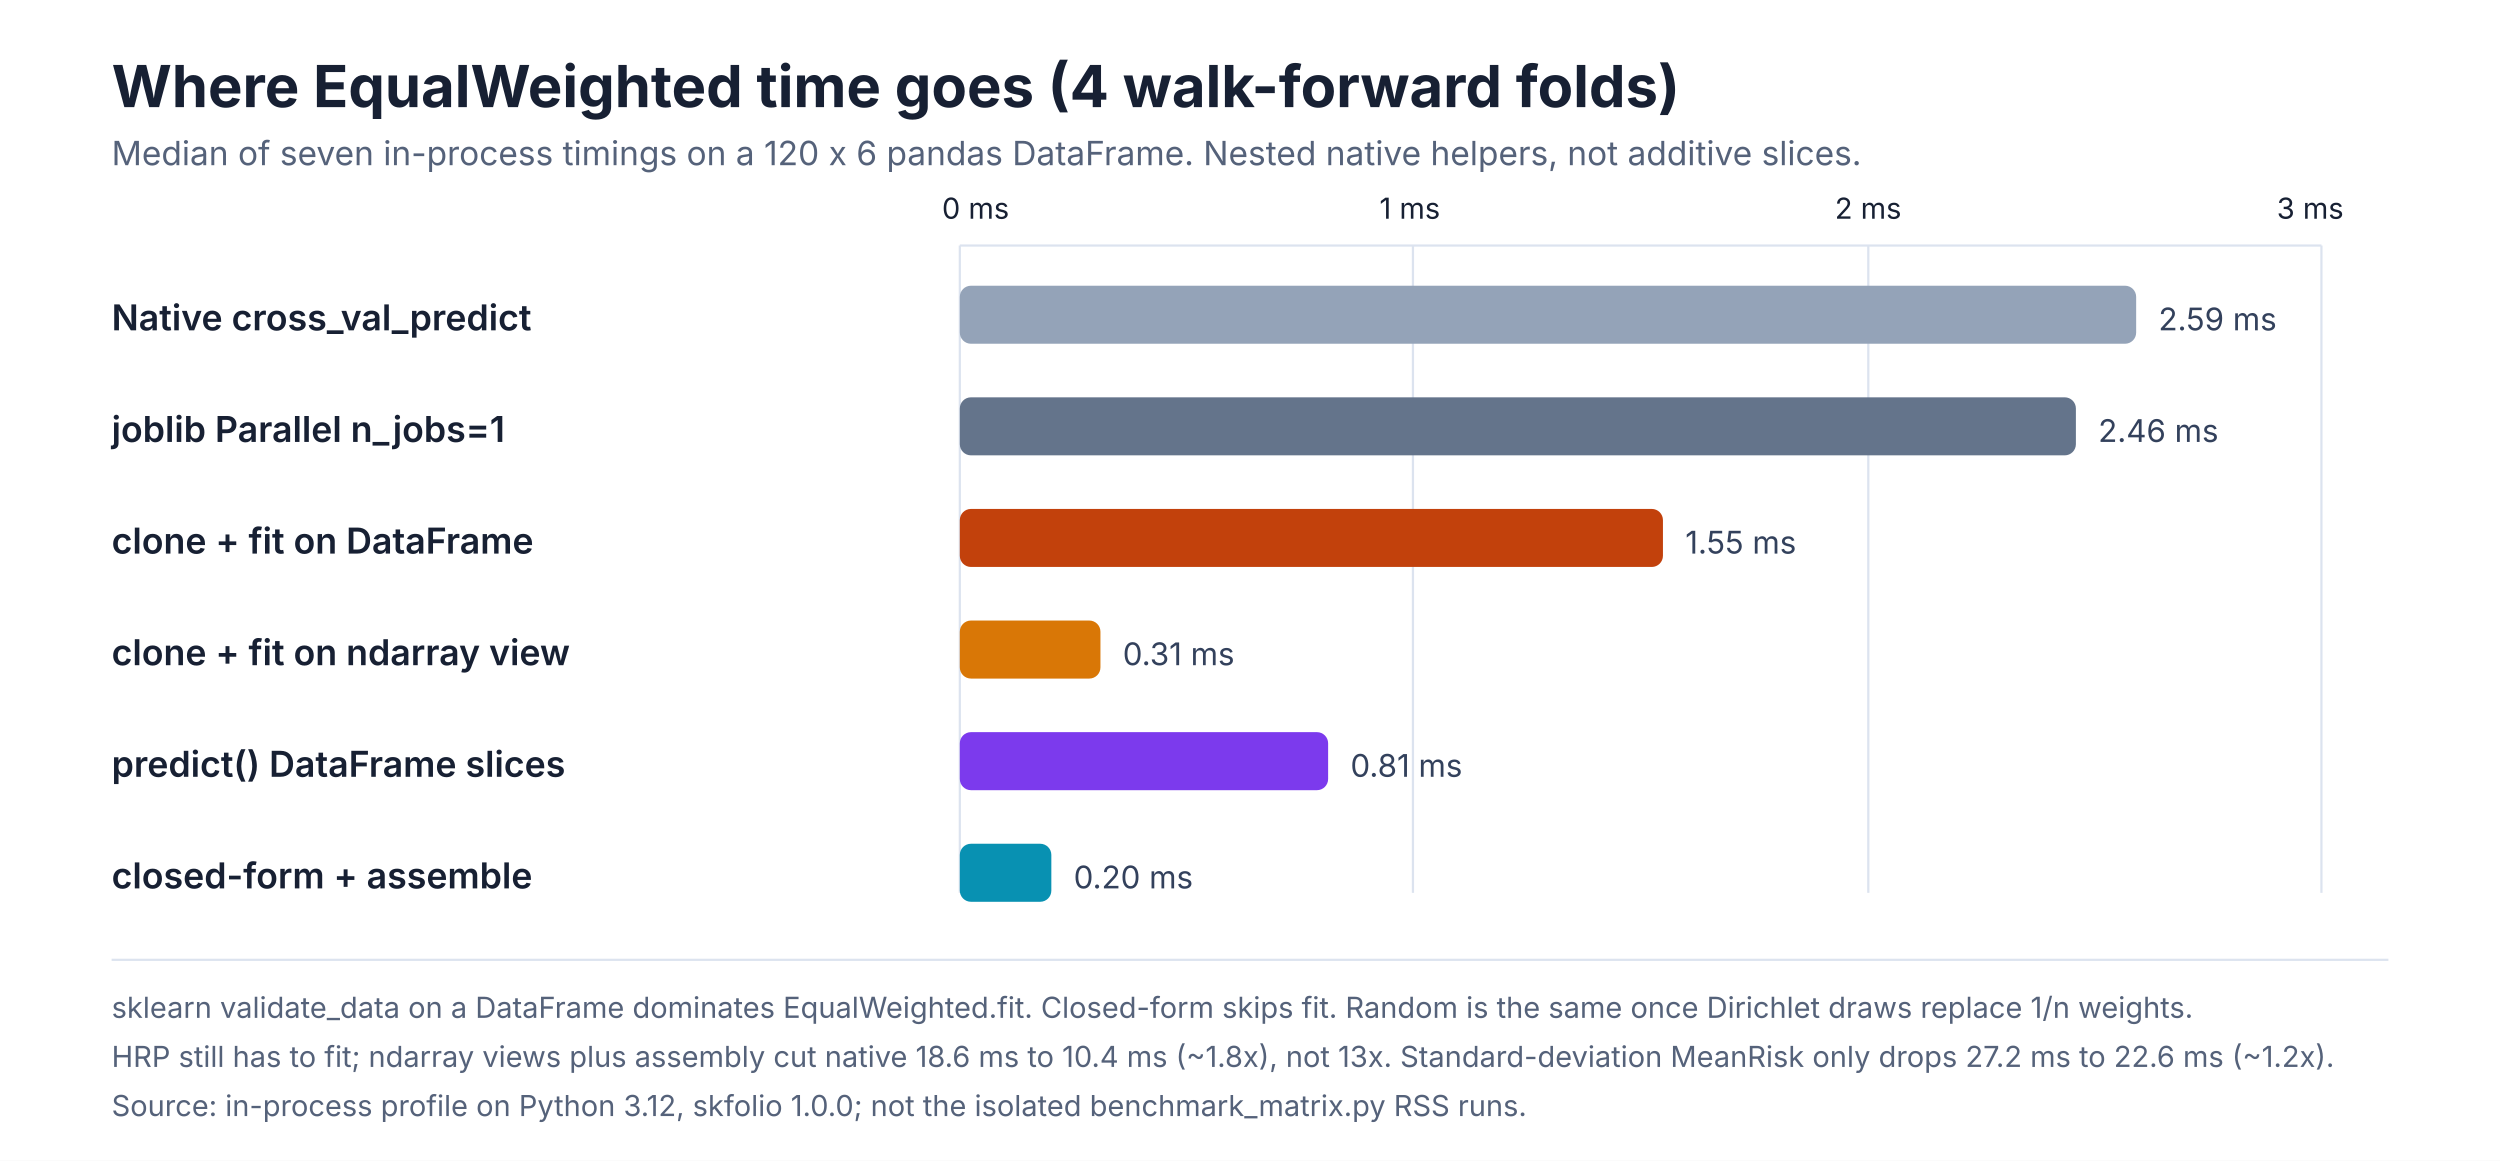
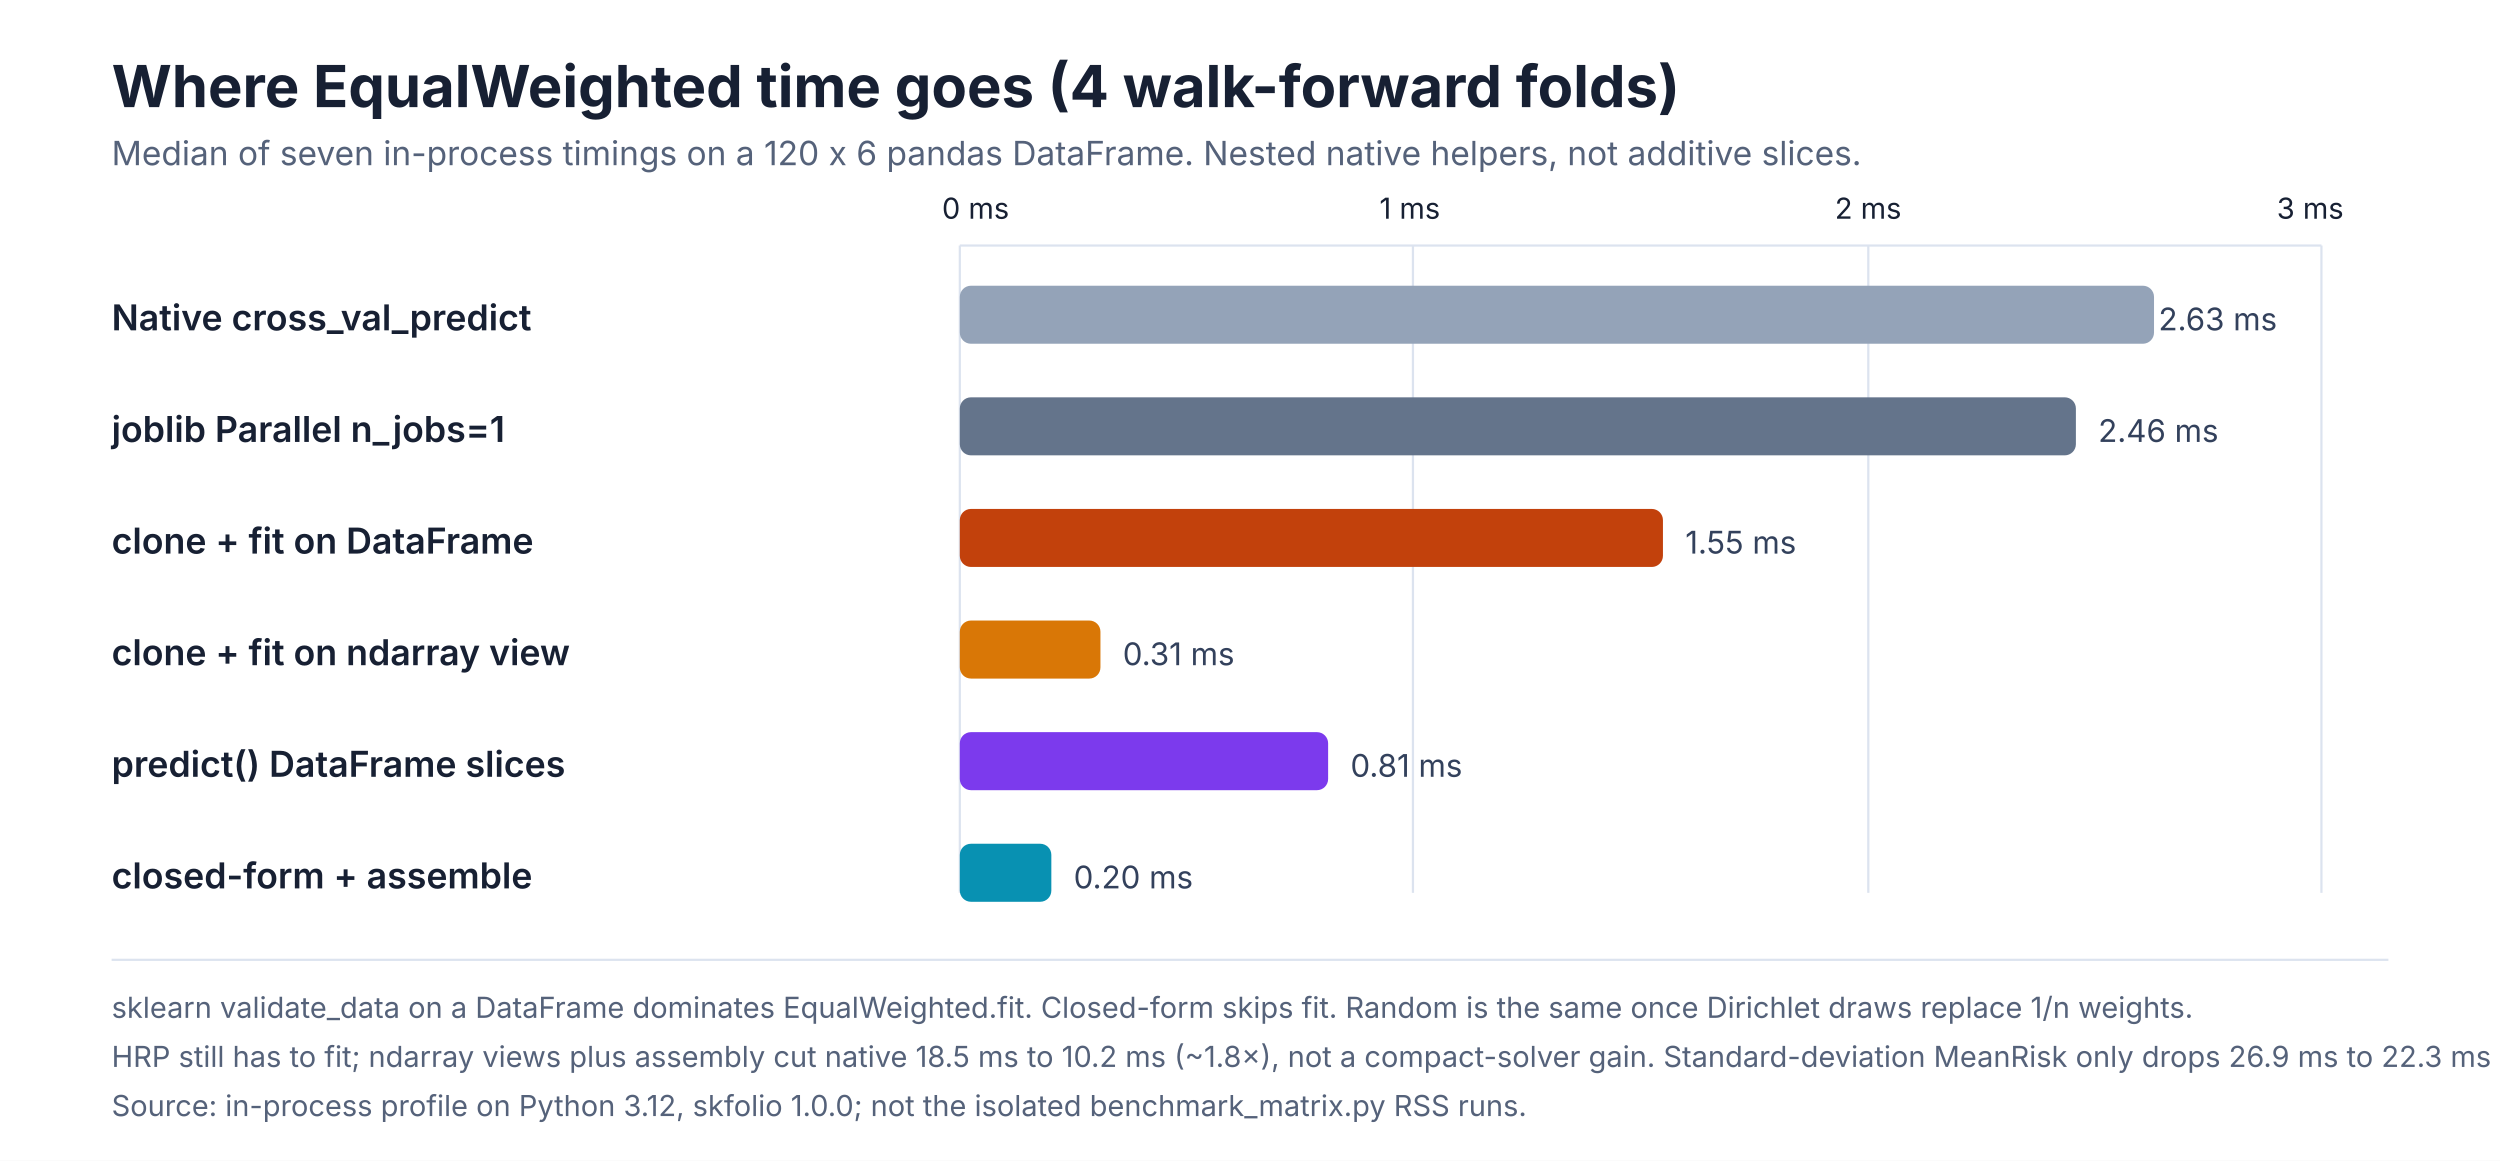
<svg xmlns="http://www.w3.org/2000/svg" width="1120" height="520" viewBox="0 0 1120 520" role="img" aria-labelledby="title desc">
  <style>
    text { font-family: system-ui, -apple-system, "Segoe UI", sans-serif; fill: #172033; }
    .title { font-size: 26px; font-weight: 700; }
    .subtitle { font-size: 15px; fill: #55627a; }
    .label { font-size: 16px; font-weight: 600; }
    .value { font-size: 14px; fill: #33415c; }
    .axis { font-size: 13px; fill: #66748c; }
    .note { font-size: 13px; fill: #55627a; }
  </style>
  <rect width="1120" height="520" fill="#ffffff" />
  <text x="50" y="48" class="title">Where EqualWeighted time goes (4 walk-forward folds)</text>
  <text x="50" y="74" class="subtitle">Median of seven in-process timings on a 120 x 6 pandas DataFrame. Nested native helpers, not additive slices.</text>
  <g stroke="#dce3ef" stroke-width="1">
    <line x1="430" y1="110" x2="1040" y2="110" />
    <line x1="430" y1="110" x2="430" y2="400" />
    <line x1="633" y1="110" x2="633" y2="400" />
    <line x1="837" y1="110" x2="837" y2="400" />
    <line x1="1040" y1="110" x2="1040" y2="400" />
  </g>
  <g class="axis">
    <text x="422" y="98">0 ms</text>
    <text x="618" y="98">1 ms</text>
    <text x="822" y="98">2 ms</text>
    <text x="1020" y="98">3 ms</text>
  </g>
  <g>
    <text x="50" y="148" class="label">Native cross_val_predict</text>
-     <rect x="430" y="128" width="527" height="26" rx="5" fill="#94a3b8" />
-     <text x="967" y="148" class="value">2.59 ms</text>
+     <rect x="430" y="128" width="535" height="26" rx="5" fill="#94a3b8" />
+     <text x="967" y="148" class="value">2.63 ms</text>
    <text x="50" y="198" class="label">joblib Parallel n_jobs=1</text>
    <rect x="430" y="178" width="500" height="26" rx="5" fill="#64748b" />
    <text x="940" y="198" class="value">2.46 ms</text>
    <text x="50" y="248" class="label">clone + fit on DataFrame</text>
    <rect x="430" y="228" width="315" height="26" rx="5" fill="#c2410c" />
    <text x="755" y="248" class="value">1.55 ms</text>
    <text x="50" y="298" class="label">clone + fit on ndarray view</text>
    <rect x="430" y="278" width="63" height="26" rx="5" fill="#d97706" />
    <text x="503" y="298" class="value">0.31 ms</text>
    <text x="50" y="348" class="label">predict() DataFrame slices</text>
    <rect x="430" y="328" width="165" height="26" rx="5" fill="#7c3aed" />
    <text x="605" y="348" class="value">0.81 ms</text>
    <text x="50" y="398" class="label">closed-form + assemble</text>
    <rect x="430" y="378" width="41" height="26" rx="5" fill="#0891b2" />
    <text x="481" y="398" class="value">0.20 ms</text>
  </g>
  <line x1="50" y1="430" x2="1070" y2="430" stroke="#dce3ef" />
  <text x="50" y="456" class="note">sklearn validate_data on a DataFrame dominates EqualWeighted.fit. Closed-form skips fit. Random is the same once Dirichlet draws replace 1/n weights.</text>
-   <text x="50" y="478" class="note">HRP still has to fit; ndarray views plus assembly cut native 18.6 ms to 10.4 ms (~1.8x), not 13x. Standard-deviation MeanRisk only drops 27.2 ms to 22.6 ms (~1.2x).</text>
+   <text x="50" y="478" class="note">HRP still has to fit; ndarray views plus assembly cut native 18.5 ms to 10.2 ms (~1.8×), not a compact-solver gain. Standard-deviation MeanRisk only drops 26.9 ms to 22.3 ms (~1.2×).</text>
  <text x="50" y="500" class="note">Source: in-process profile on Python 3.12, skfolio 1.0.0; not the isolated benchmark_matrix.py RSS runs.</text>
</svg>
